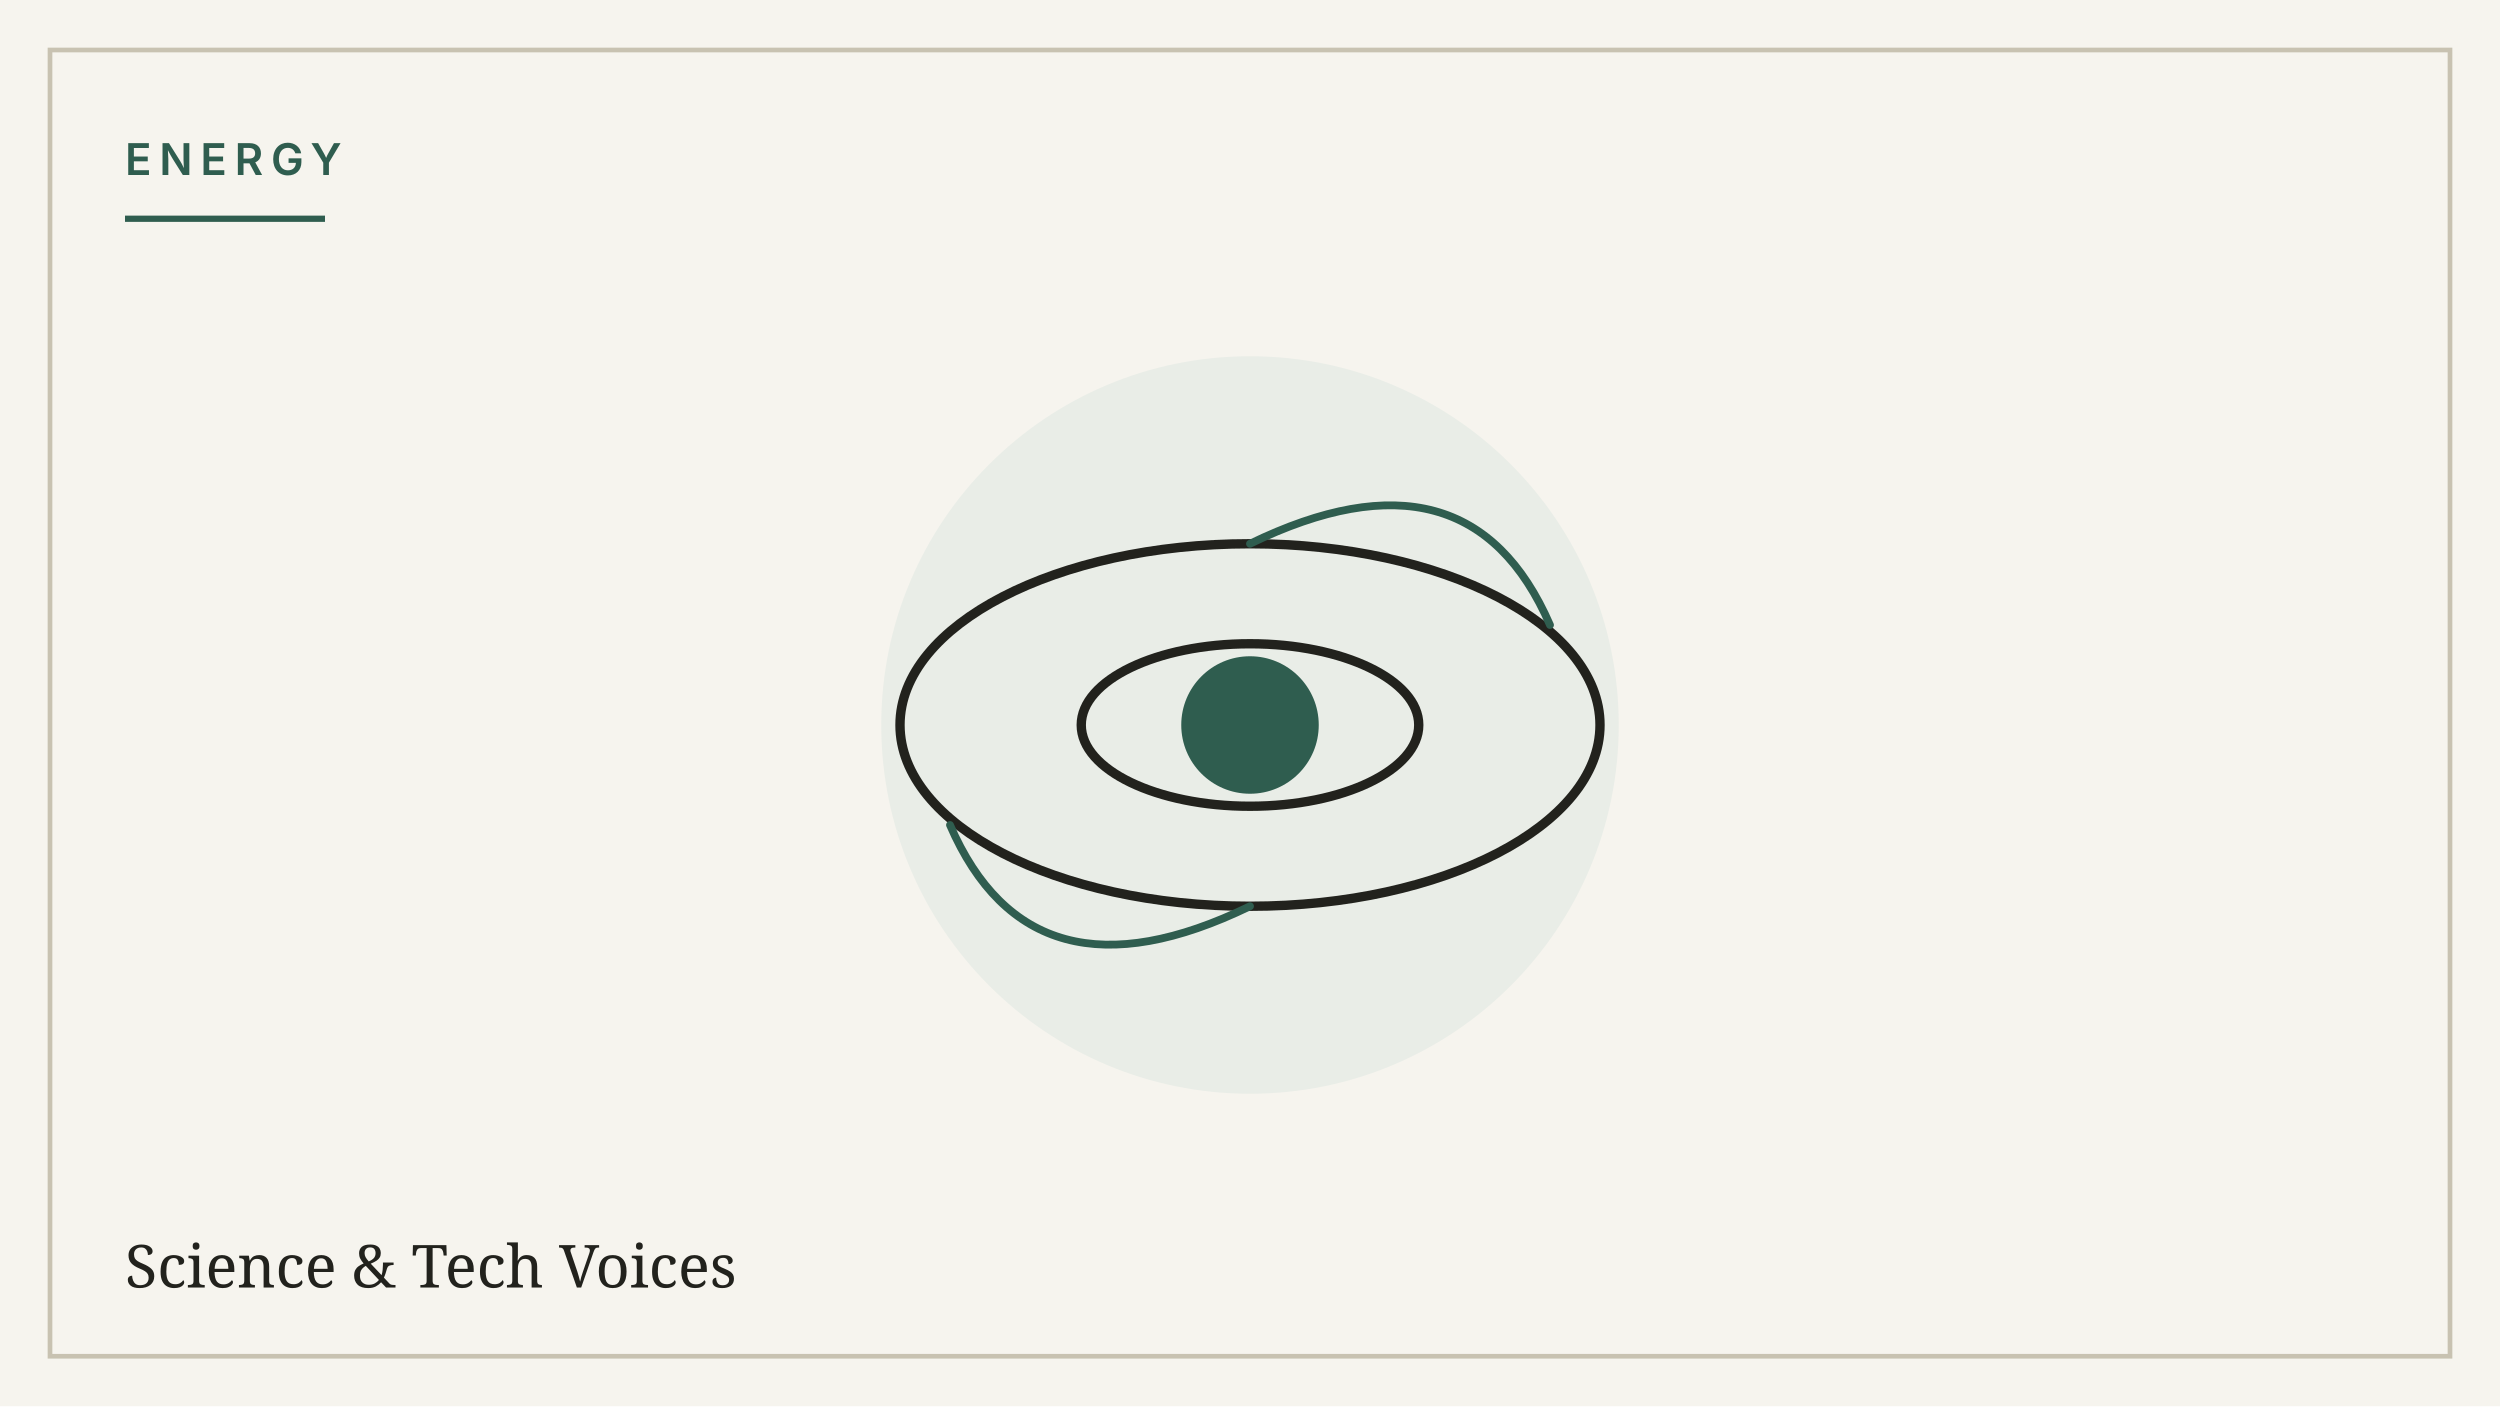
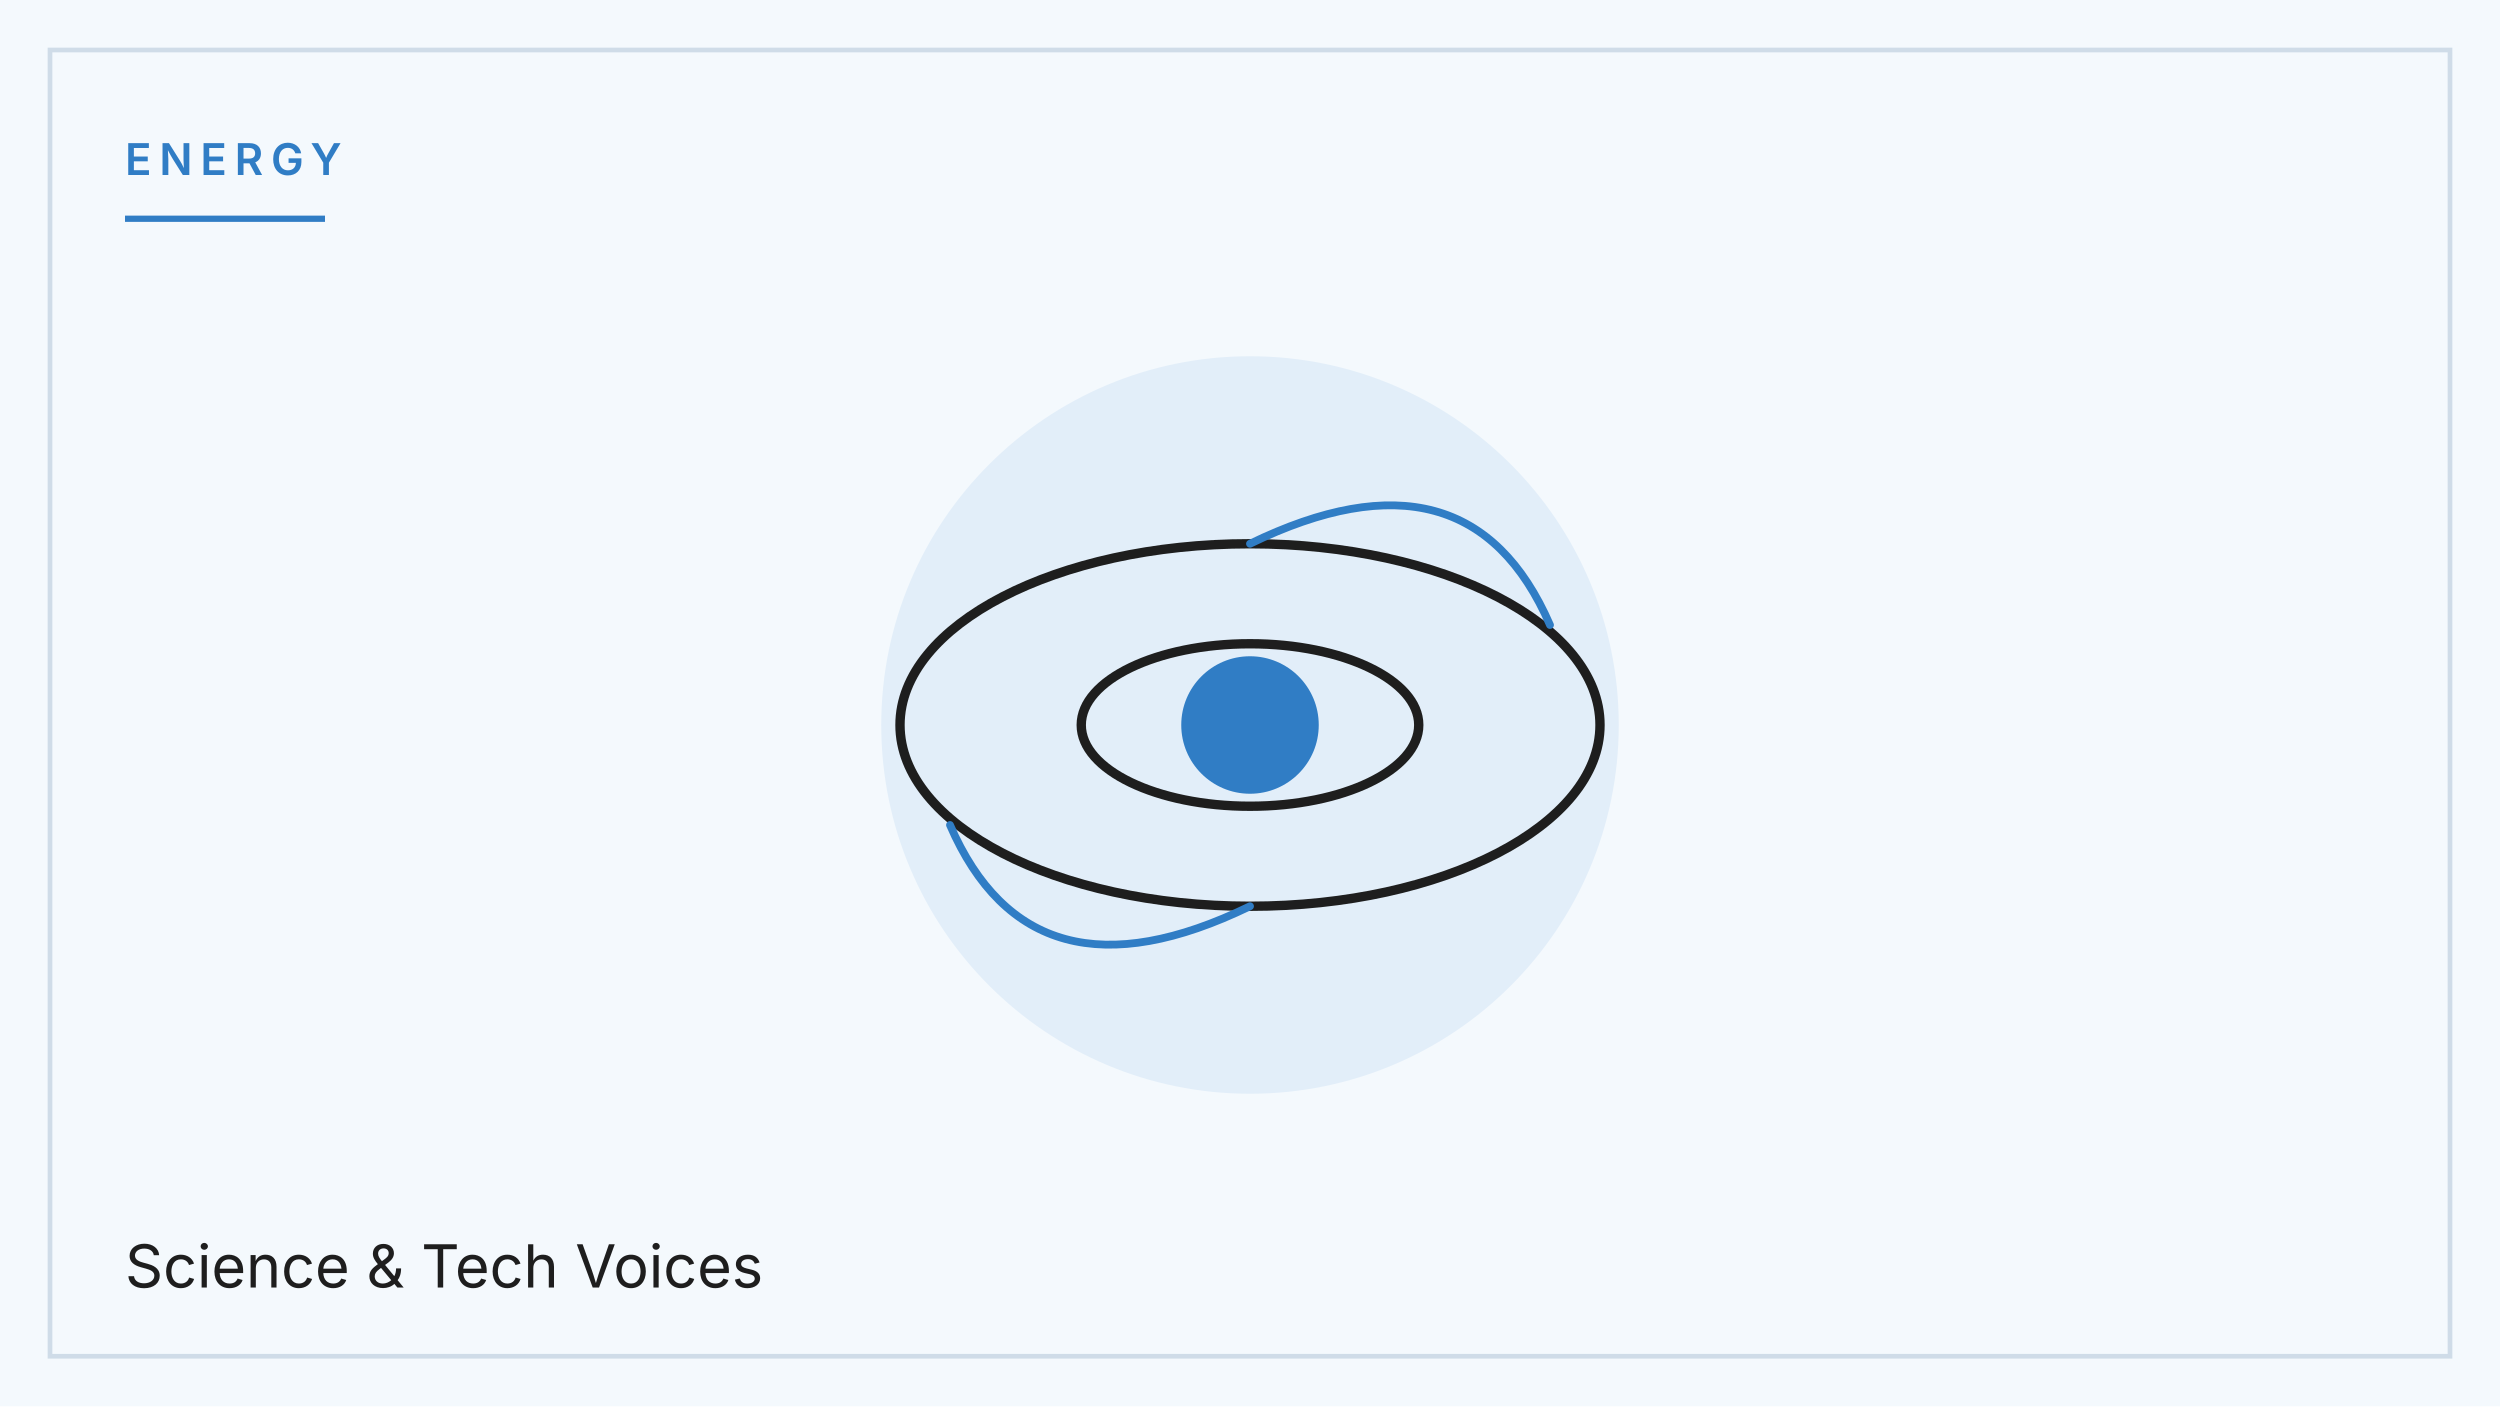
<svg xmlns="http://www.w3.org/2000/svg" viewBox="0 0 800 450" role="img" aria-label="Fusion Energy: The Promise of Unlimited Clean Power">
-   <rect width="800" height="450" fill="#f6f4ee" />
-   <rect x="16" y="16" width="768" height="418" fill="none" stroke="#c8c2b1" stroke-width="1.5" />
-   <text x="40" y="56" font-family="Inter, Segoe UI, sans-serif" font-size="14" letter-spacing="2.5" font-weight="600" fill="#2f5d4f">ENERGY</text>
-   <line x1="40" y1="70" x2="104" y2="70" stroke="#2f5d4f" stroke-width="2" />
-   <text x="40" y="412" font-family="Spectral, Georgia, serif" font-size="19" fill="#22221d">Science &amp; Tech Voices</text>
-   <circle cx="400" cy="232" r="118" fill="#e9ede7" />
+   <rect width="800" height="450" fill="#f4f9fd" />
+   <rect x="16" y="16" width="768" height="418" fill="none" stroke="#cfdce8" stroke-width="1.5" />
+   <text x="40" y="56" font-family="Inter, Segoe UI, sans-serif" font-size="14" letter-spacing="2.5" font-weight="600" fill="#307dc5">ENERGY</text>
+   <line x1="40" y1="70" x2="104" y2="70" stroke="#307dc5" stroke-width="2" />
+   <text x="40" y="412" font-family="Inter, Segoe UI, sans-serif" font-size="19" fill="#1e1e1e">Science &amp; Tech Voices</text>
+   <circle cx="400" cy="232" r="118" fill="#e2eef9" />
  <g stroke-linecap="round" stroke-linejoin="round" fill="none">
-     <ellipse cx="400" cy="232" rx="112" ry="58" stroke="#22221d" stroke-width="3" />
-     <ellipse cx="400" cy="232" rx="54" ry="26" stroke="#22221d" stroke-width="3" />
-     <circle cx="400" cy="232" r="22" fill="#2f5d4f" />
-     <g stroke="#2f5d4f" stroke-width="2.5">
+     <ellipse cx="400" cy="232" rx="112" ry="58" stroke="#1e1e1e" stroke-width="3" />
+     <ellipse cx="400" cy="232" rx="54" ry="26" stroke="#1e1e1e" stroke-width="3" />
+     <circle cx="400" cy="232" r="22" fill="#307dc5" />
+     <g stroke="#307dc5" stroke-width="2.5">
      <path d="M400 174 q 70 -34 96 26" />
      <path d="M400 290 q -70 34 -96 -26" />
    </g>
  </g>
</svg>
